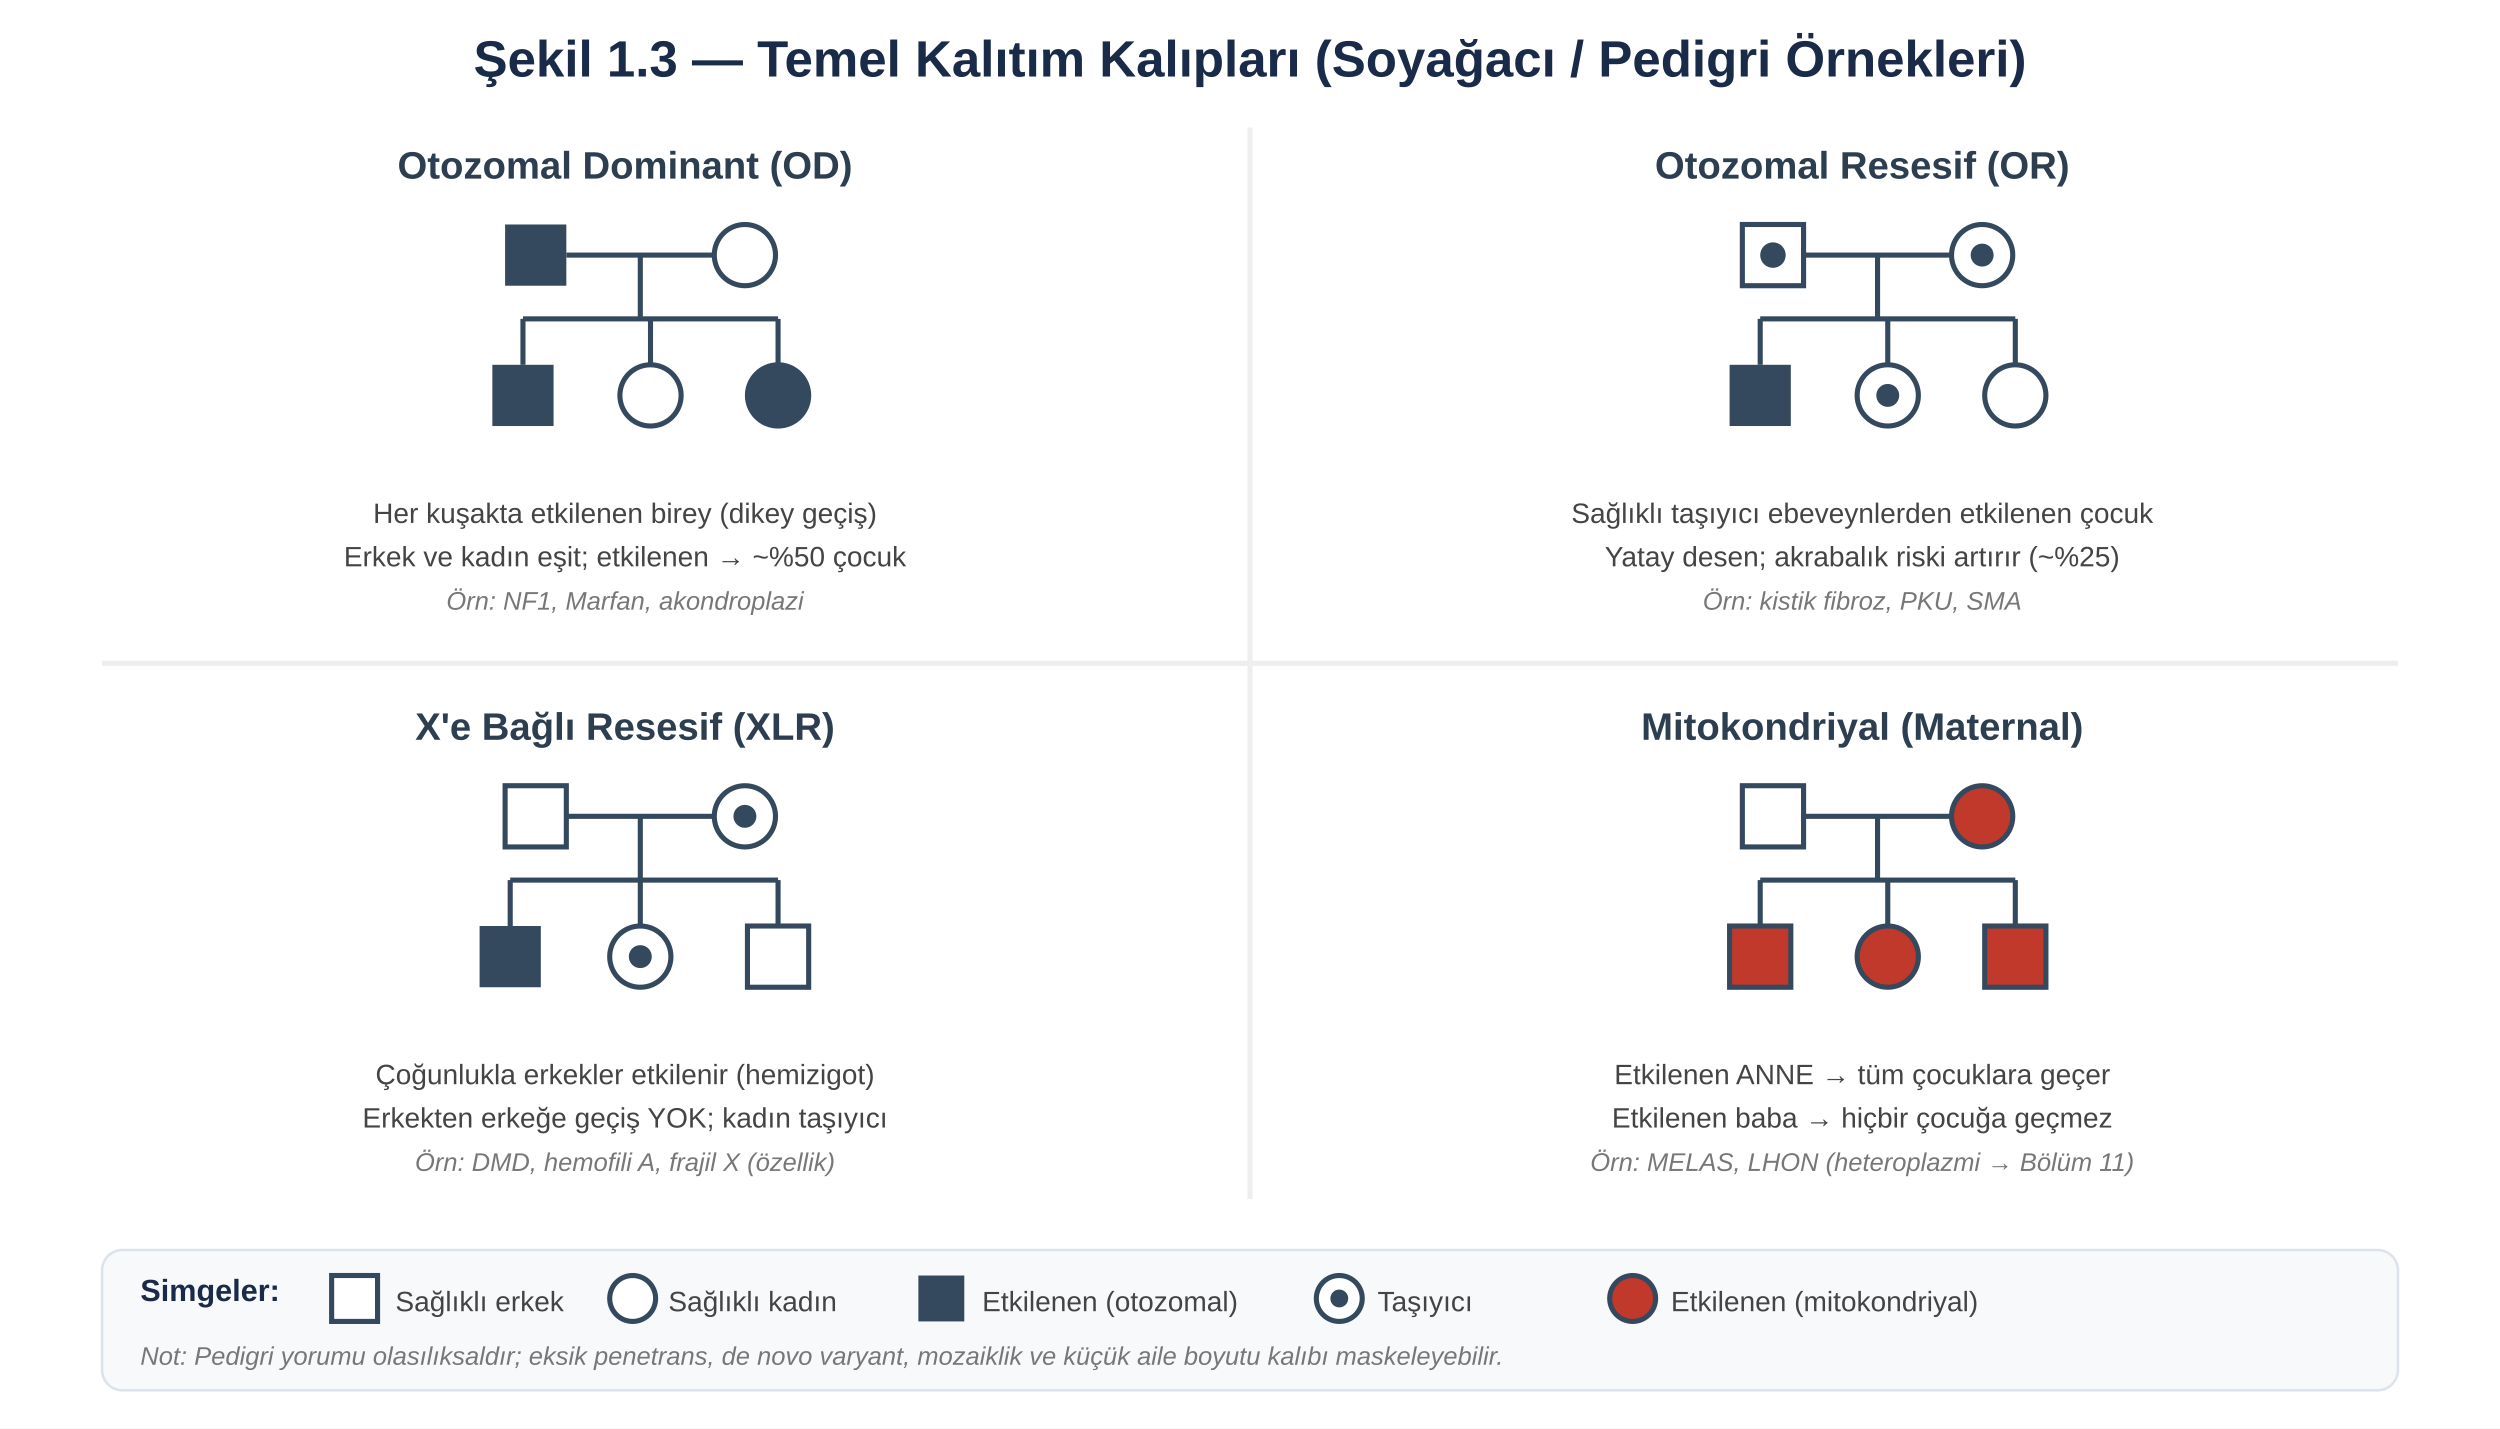
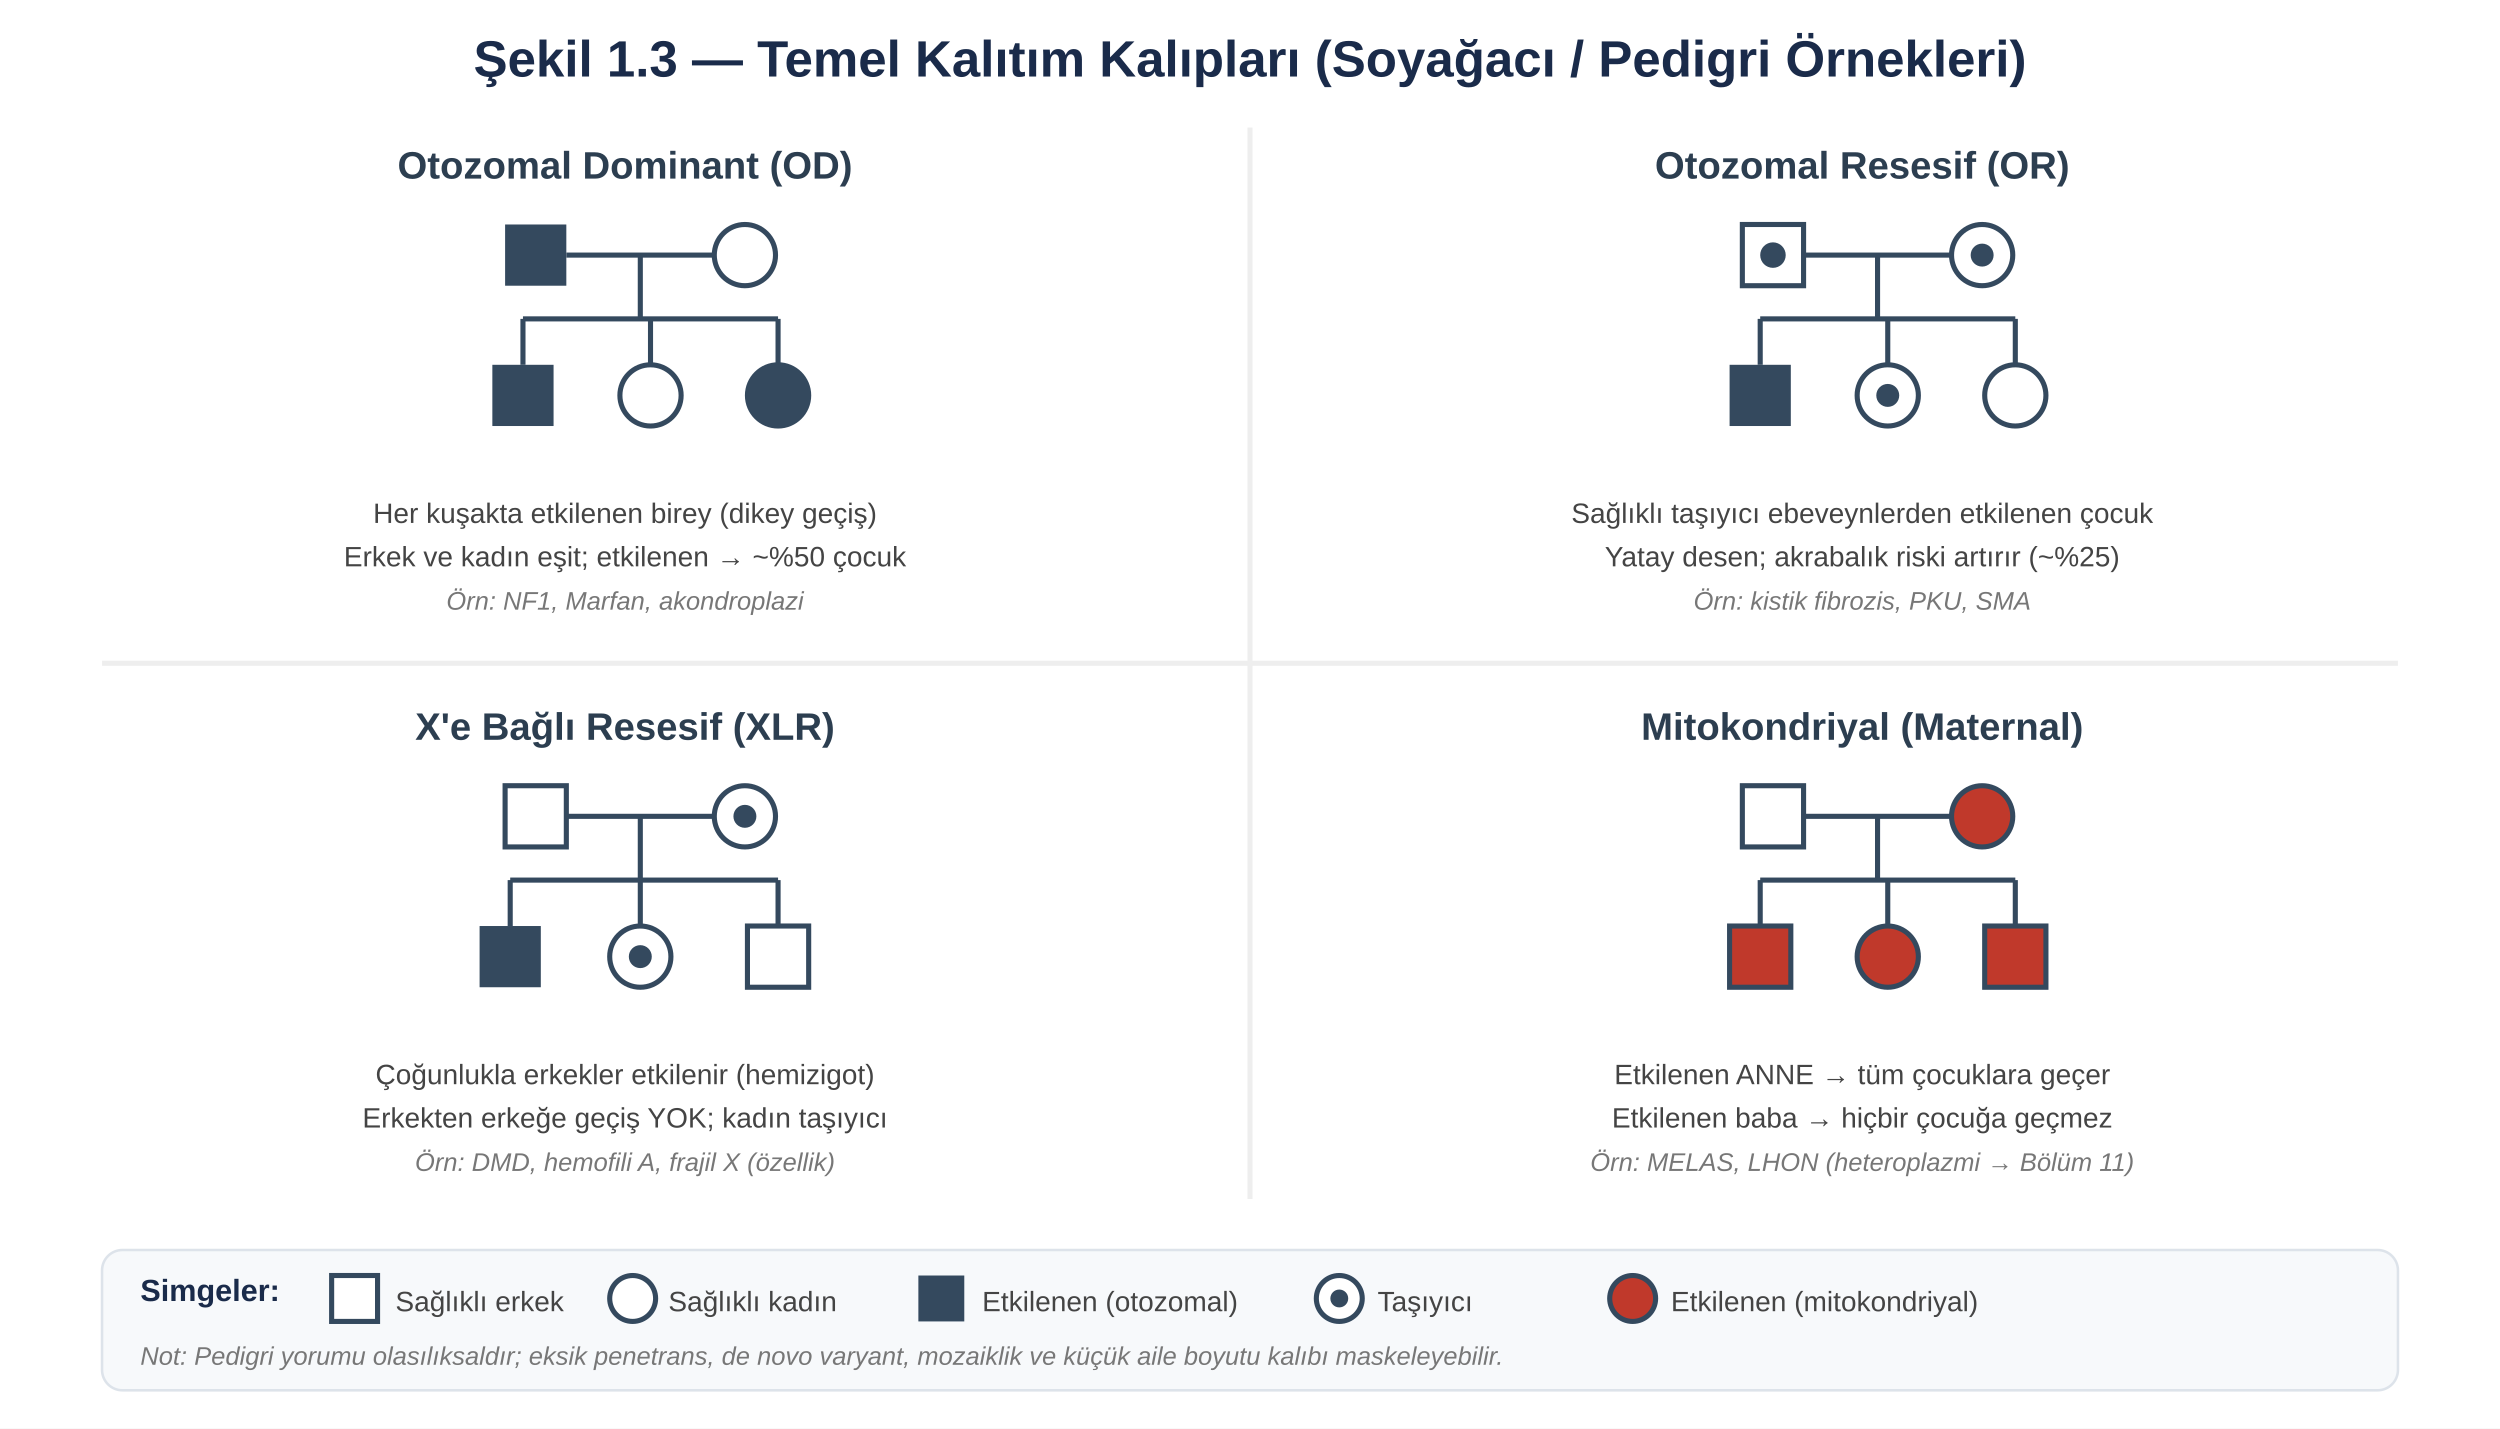
<svg xmlns="http://www.w3.org/2000/svg" viewBox="0 0 980 560" font-family="Segoe UI, Arial, sans-serif">
  <rect x="0" y="0" width="980" height="560" fill="#ffffff" />
  <text x="490" y="30" text-anchor="middle" font-size="20" font-weight="700" fill="#1a2b4a">Şekil 1.3 — Temel Kalıtım Kalıpları (Soyağacı / Pedigri Örnekleri)</text>
  <line x1="490" y1="50" x2="490" y2="470" stroke="#eee" stroke-width="2" />
  <line x1="40" y1="260" x2="940" y2="260" stroke="#eee" stroke-width="2" />
  <text x="245" y="70" text-anchor="middle" font-size="15" font-weight="700" fill="#2c3e50">Otozomal Dominant (OD)</text>
  <rect x="198" y="88" width="24" height="24" fill="#34495e" />
  <circle cx="292" cy="100" r="12" fill="#fff" stroke="#34495e" stroke-width="2" />
  <line x1="222" y1="100" x2="280" y2="100" stroke="#34495e" stroke-width="2" />
  <line x1="251" y1="100" x2="251" y2="125" stroke="#34495e" stroke-width="2" />
  <line x1="205" y1="125" x2="305" y2="125" stroke="#34495e" stroke-width="2" />
  <line x1="205" y1="125" x2="205" y2="143" stroke="#34495e" stroke-width="2" />
  <rect x="193" y="143" width="24" height="24" fill="#34495e" />
  <line x1="255" y1="125" x2="255" y2="143" stroke="#34495e" stroke-width="2" />
  <circle cx="255" cy="155" r="12" fill="#fff" stroke="#34495e" stroke-width="2" />
  <line x1="305" y1="125" x2="305" y2="143" stroke="#34495e" stroke-width="2" />
  <circle cx="305" cy="155" r="12" fill="#34495e" stroke="#34495e" stroke-width="2" />
  <text x="245" y="205" text-anchor="middle" font-size="11" fill="#444">Her kuşakta etkilenen birey (dikey geçiş)</text>
  <text x="245" y="222" text-anchor="middle" font-size="11" fill="#444">Erkek ve kadın eşit; etkilenen → ~%50 çocuk</text>
  <text x="245" y="239" text-anchor="middle" font-size="10" font-style="italic" fill="#777">Örn: NF1, Marfan, akondroplazi</text>
  <text x="730" y="70" text-anchor="middle" font-size="15" font-weight="700" fill="#2c3e50">Otozomal Resesif (OR)</text>
  <rect x="683" y="88" width="24" height="24" fill="#fff" stroke="#34495e" stroke-width="2" />
  <circle cx="695" cy="100" r="5" fill="#34495e" />
  <circle cx="777" cy="100" r="12" fill="#fff" stroke="#34495e" stroke-width="2" />
  <circle cx="777" cy="100" r="4.5" fill="#34495e" />
  <line x1="707" y1="100" x2="765" y2="100" stroke="#34495e" stroke-width="2" />
  <line x1="736" y1="100" x2="736" y2="125" stroke="#34495e" stroke-width="2" />
  <line x1="690" y1="125" x2="790" y2="125" stroke="#34495e" stroke-width="2" />
  <line x1="690" y1="125" x2="690" y2="143" stroke="#34495e" stroke-width="2" />
  <rect x="678" y="143" width="24" height="24" fill="#34495e" />
  <line x1="740" y1="125" x2="740" y2="143" stroke="#34495e" stroke-width="2" />
  <circle cx="740" cy="155" r="12" fill="#fff" stroke="#34495e" stroke-width="2" />
  <circle cx="740" cy="155" r="4.5" fill="#34495e" />
  <line x1="790" y1="125" x2="790" y2="143" stroke="#34495e" stroke-width="2" />
  <circle cx="790" cy="155" r="12" fill="#fff" stroke="#34495e" stroke-width="2" />
  <text x="730" y="205" text-anchor="middle" font-size="11" fill="#444">Sağlıklı taşıyıcı ebeveynlerden etkilenen çocuk</text>
  <text x="730" y="222" text-anchor="middle" font-size="11" fill="#444">Yatay desen; akrabalık riski artırır (~%25)</text>
-   <text x="730" y="239" text-anchor="middle" font-size="10" font-style="italic" fill="#777">Örn: kistik fibroz, PKU, SMA</text>
+   <text x="730" y="239" text-anchor="middle" font-size="10" font-style="italic" fill="#777">Örn: kistik fibrozis, PKU, SMA</text>
  <text x="245" y="290" text-anchor="middle" font-size="15" font-weight="700" fill="#2c3e50">X'e Bağlı Resesif (XLR)</text>
  <rect x="198" y="308" width="24" height="24" fill="#fff" stroke="#34495e" stroke-width="2" />
  <circle cx="292" cy="320" r="12" fill="#fff" stroke="#34495e" stroke-width="2" />
  <circle cx="292" cy="320" r="4.5" fill="#34495e" />
  <line x1="222" y1="320" x2="280" y2="320" stroke="#34495e" stroke-width="2" />
  <line x1="251" y1="320" x2="251" y2="345" stroke="#34495e" stroke-width="2" />
  <line x1="200" y1="345" x2="305" y2="345" stroke="#34495e" stroke-width="2" />
  <line x1="200" y1="345" x2="200" y2="363" stroke="#34495e" stroke-width="2" />
  <rect x="188" y="363" width="24" height="24" fill="#34495e" />
  <line x1="251" y1="345" x2="251" y2="363" stroke="#34495e" stroke-width="2" />
  <circle cx="251" cy="375" r="12" fill="#fff" stroke="#34495e" stroke-width="2" />
  <circle cx="251" cy="375" r="4.5" fill="#34495e" />
  <line x1="305" y1="345" x2="305" y2="363" stroke="#34495e" stroke-width="2" />
  <rect x="293" y="363" width="24" height="24" fill="#fff" stroke="#34495e" stroke-width="2" />
  <text x="245" y="425" text-anchor="middle" font-size="11" fill="#444">Çoğunlukla erkekler etkilenir (hemizigot)</text>
  <text x="245" y="442" text-anchor="middle" font-size="11" fill="#444">Erkekten erkeğe geçiş YOK; kadın taşıyıcı</text>
  <text x="245" y="459" text-anchor="middle" font-size="10" font-style="italic" fill="#777">Örn: DMD, hemofili A, frajil X (özellik)</text>
  <text x="730" y="290" text-anchor="middle" font-size="15" font-weight="700" fill="#2c3e50">Mitokondriyal (Maternal)</text>
  <rect x="683" y="308" width="24" height="24" fill="#fff" stroke="#34495e" stroke-width="2" />
  <circle cx="777" cy="320" r="12" fill="#c0392b" stroke="#34495e" stroke-width="2" />
  <line x1="707" y1="320" x2="765" y2="320" stroke="#34495e" stroke-width="2" />
  <line x1="736" y1="320" x2="736" y2="345" stroke="#34495e" stroke-width="2" />
  <line x1="690" y1="345" x2="790" y2="345" stroke="#34495e" stroke-width="2" />
  <line x1="690" y1="345" x2="690" y2="363" stroke="#34495e" stroke-width="2" />
  <rect x="678" y="363" width="24" height="24" fill="#c0392b" stroke="#34495e" stroke-width="2" />
  <line x1="740" y1="345" x2="740" y2="363" stroke="#34495e" stroke-width="2" />
  <circle cx="740" cy="375" r="12" fill="#c0392b" stroke="#34495e" stroke-width="2" />
  <line x1="790" y1="345" x2="790" y2="363" stroke="#34495e" stroke-width="2" />
  <rect x="778" y="363" width="24" height="24" fill="#c0392b" stroke="#34495e" stroke-width="2" />
  <text x="730" y="425" text-anchor="middle" font-size="11" fill="#444">Etkilenen ANNE → tüm çocuklara geçer</text>
  <text x="730" y="442" text-anchor="middle" font-size="11" fill="#444">Etkilenen baba → hiçbir çocuğa geçmez</text>
  <text x="730" y="459" text-anchor="middle" font-size="10" font-style="italic" fill="#777">Örn: MELAS, LHON (heteroplazmi → Bölüm 11)</text>
  <rect x="40" y="490" width="900" height="55" rx="8" fill="#f7f9fb" stroke="#dde3ea" />
  <text x="55" y="510" font-size="12" font-weight="700" fill="#1a2b4a">Simgeler:</text>
  <rect x="130" y="500" width="18" height="18" fill="#fff" stroke="#34495e" stroke-width="2" />
  <text x="155" y="514" font-size="11" fill="#444">Sağlıklı erkek</text>
  <circle cx="248" cy="509" r="9" fill="#fff" stroke="#34495e" stroke-width="2" />
  <text x="262" y="514" font-size="11" fill="#444">Sağlıklı kadın</text>
  <rect x="360" y="500" width="18" height="18" fill="#34495e" />
  <text x="385" y="514" font-size="11" fill="#444">Etkilenen (otozomal)</text>
  <circle cx="525" cy="509" r="9" fill="#fff" stroke="#34495e" stroke-width="2" />
  <circle cx="525" cy="509" r="3.5" fill="#34495e" />
  <text x="540" y="514" font-size="11" fill="#444">Taşıyıcı</text>
  <circle cx="640" cy="509" r="9" fill="#c0392b" stroke="#34495e" stroke-width="2" />
  <text x="655" y="514" font-size="11" fill="#444">Etkilenen (mitokondriyal)</text>
  <text x="55" y="535" font-size="10" font-style="italic" fill="#777">Not: Pedigri yorumu olasılıksaldır; eksik penetrans, de novo varyant, mozaiklik ve küçük aile boyutu kalıbı maskeleyebilir.</text>
</svg>
